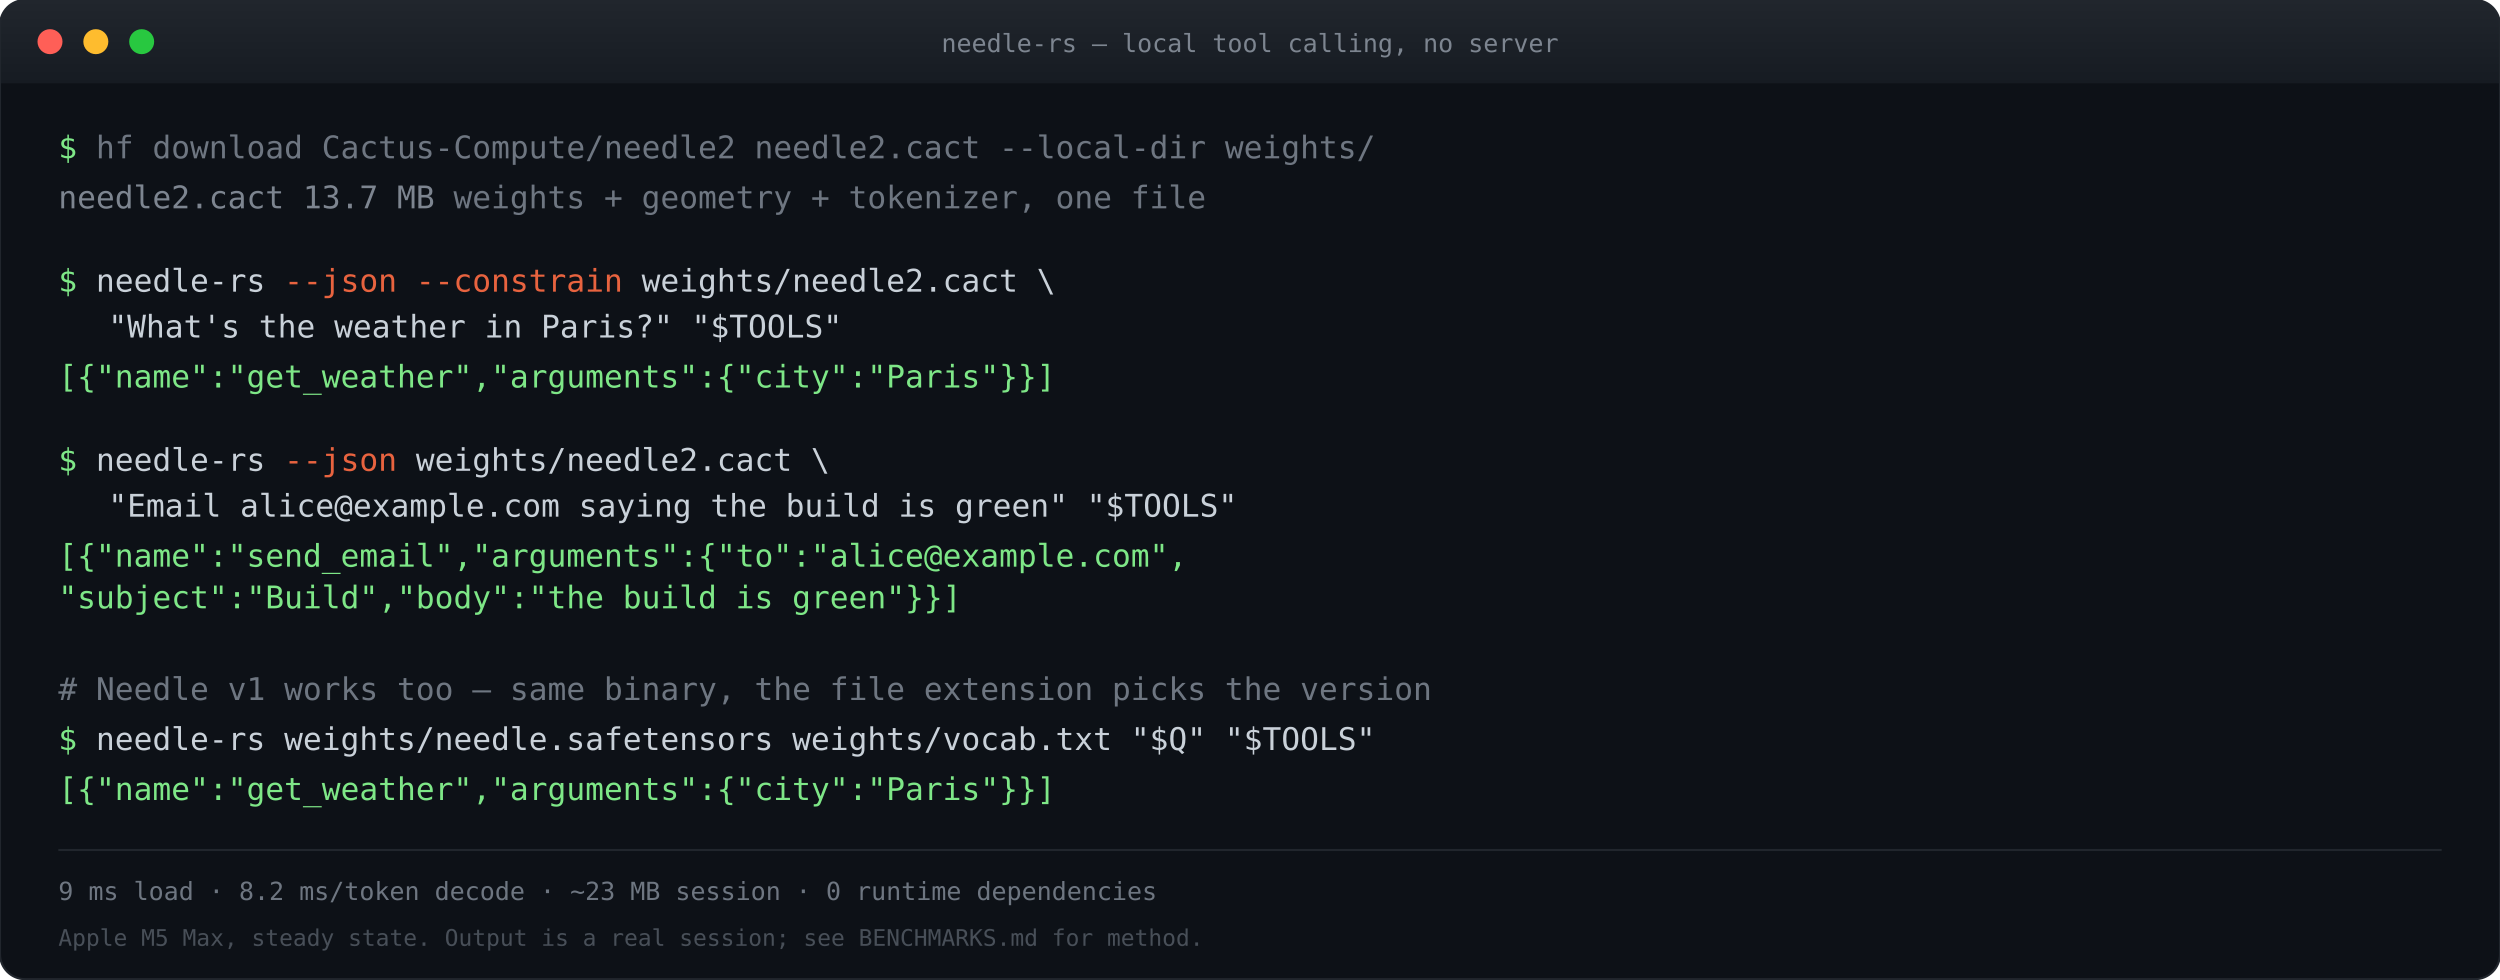
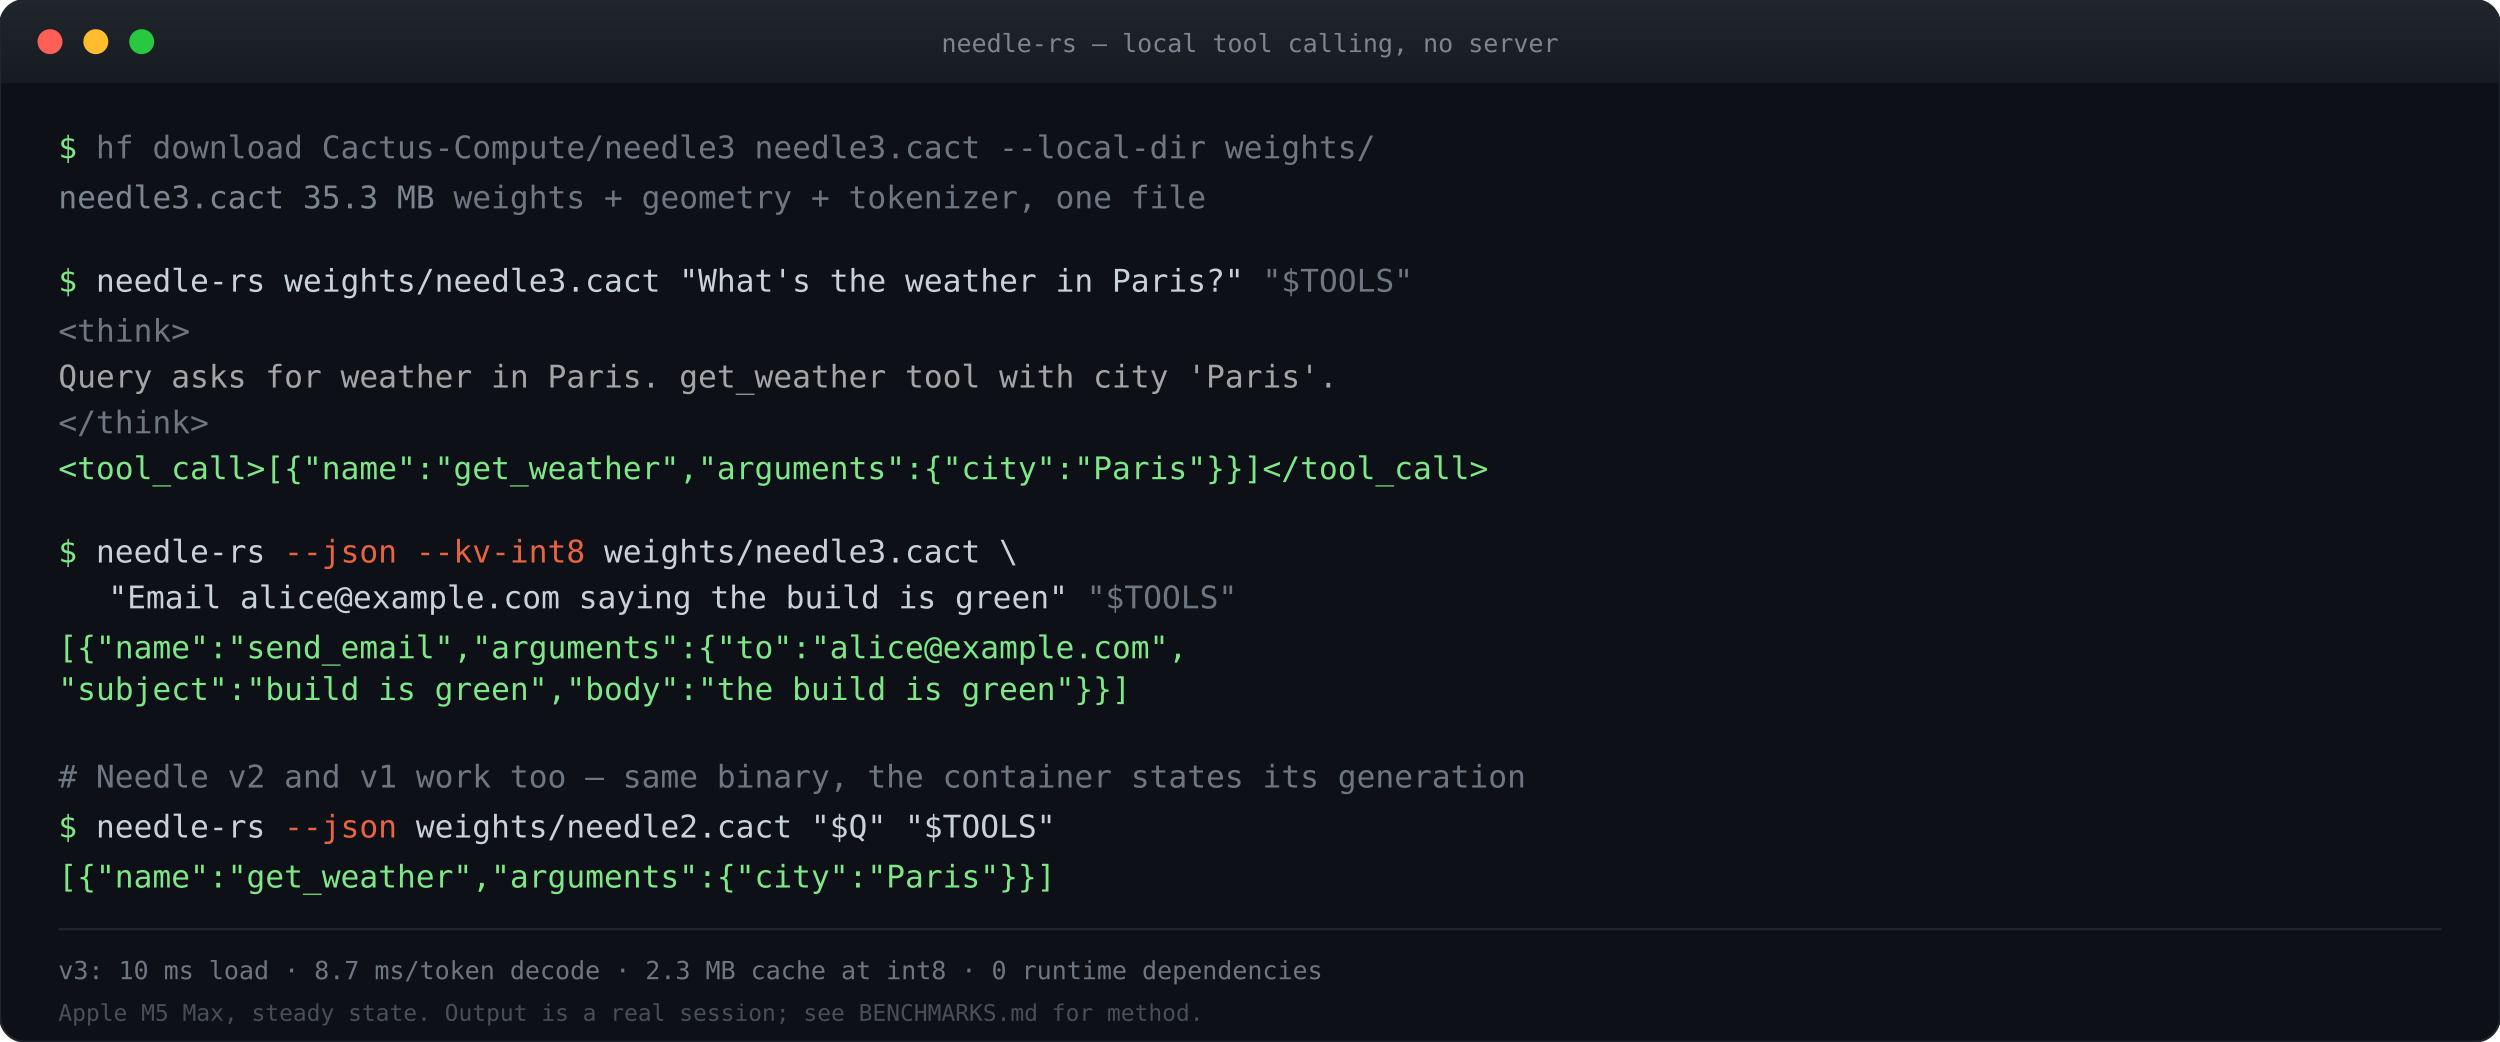
- <svg xmlns="http://www.w3.org/2000/svg" viewBox="0 0 1200 470" width="1200" height="470" role="img" aria-label="A needle-rs terminal session: two tool calls answered locally by Needle v2, then the same query on Needle v1">
+ <svg xmlns="http://www.w3.org/2000/svg" viewBox="0 0 1200 500" width="1200" height="500" role="img" aria-label="A needle-rs terminal session: Needle v3 reasoning before a tool call, the same query with the int8 cache, then Needle v2 and v1 from the same binary">
  <defs>
    <linearGradient id="titlebar" x1="0%" y1="0%" x2="0%" y2="100%">
      <stop offset="0%" stop-color="#21262D" />
      <stop offset="100%" stop-color="#161B22" />
    </linearGradient>
    <clipPath id="round">
-       <rect width="1200" height="470" rx="12" />
+       <rect width="1200" height="500" rx="12" />
    </clipPath>
  </defs>
  <g clip-path="url(#round)">
-     <rect width="1200" height="470" fill="#0D1117" />
+     <rect width="1200" height="500" fill="#0D1117" />
    <rect width="1200" height="40" fill="url(#titlebar)" />
    <circle cx="24" cy="20" r="6" fill="#FF5F57" />
    <circle cx="46" cy="20" r="6" fill="#FEBC2E" />
    <circle cx="68" cy="20" r="6" fill="#28C840" />
    <text x="600" y="25" text-anchor="middle" font-family="ui-monospace, 'JetBrains Mono', 'SF Mono', Menlo, monospace" font-size="12" fill="#7D8590">needle-rs — local tool calling, no server</text>
  </g>
-   <rect width="1200" height="470" rx="12" fill="none" stroke="#21262D" stroke-width="1" />
+   <rect width="1200" height="500" rx="12" fill="none" stroke="#21262D" stroke-width="1" />
  <g font-family="ui-monospace, 'JetBrains Mono', 'SF Mono', Menlo, Consolas, monospace" font-size="15">
    <text x="28" y="76" fill="#6E7681">
-       <tspan fill="#7EE787">$</tspan> hf download Cactus-Compute/needle2 needle2.cact <tspan fill="#6E7681">--local-dir weights/</tspan>
+       <tspan fill="#7EE787">$</tspan> hf download Cactus-Compute/needle3 needle3.cact <tspan fill="#6E7681">--local-dir weights/</tspan>
    </text>
-     <text x="28" y="100" fill="#7D8590">needle2.cact  13.7 MB   <tspan fill="#6E7681">weights + geometry + tokenizer, one file</tspan>
+     <text x="28" y="100" fill="#7D8590">needle3.cact  35.3 MB   <tspan fill="#6E7681">weights + geometry + tokenizer, one file</tspan>
    </text>
    <text x="28" y="140" fill="#C9D1D9">
-       <tspan fill="#7EE787">$</tspan> needle-rs <tspan fill="#E8633F">--json --constrain</tspan> weights/needle2.cact \
+       <tspan fill="#7EE787">$</tspan> needle-rs weights/needle3.cact "What's the weather in Paris?" <tspan fill="#6E7681">"$TOOLS"</tspan>
    </text>
-     <text x="52" y="162" fill="#C9D1D9">"What's the weather in Paris?" "$TOOLS"</text>
-     <text x="28" y="186" fill="#7EE787">[{"name":"get_weather","arguments":{"city":"Paris"}}]</text>
-     <text x="28" y="226" fill="#C9D1D9">
-       <tspan fill="#7EE787">$</tspan> needle-rs <tspan fill="#E8633F">--json</tspan> weights/needle2.cact \
+     <text x="28" y="164" fill="#6E7681">&lt;think&gt;</text>
+     <text x="28" y="186" fill="#A5A5A5">Query asks for weather in Paris. get_weather tool with city 'Paris'.</text>
+     <text x="28" y="208" fill="#6E7681">&lt;/think&gt;</text>
+     <text x="28" y="230" fill="#7EE787">&lt;tool_call&gt;[{"name":"get_weather","arguments":{"city":"Paris"}}]&lt;/tool_call&gt;</text>
+     <text x="28" y="270" fill="#C9D1D9">
+       <tspan fill="#7EE787">$</tspan> needle-rs <tspan fill="#E8633F">--json --kv-int8</tspan> weights/needle3.cact \
    </text>
-     <text x="52" y="248" fill="#C9D1D9">"Email alice@example.com saying the build is green" "$TOOLS"</text>
-     <text x="28" y="272" fill="#7EE787">[{"name":"send_email","arguments":{"to":"alice@example.com",</text>
-     <text x="28" y="292" fill="#7EE787">  "subject":"Build","body":"the build is green"}}]</text>
-     <text x="28" y="336" fill="#6E7681">
-       <tspan fill="#6E7681">#</tspan> Needle v1 works too — same binary, the file extension picks the version
+     <text x="52" y="292" fill="#C9D1D9">"Email alice@example.com saying the build is green" <tspan fill="#6E7681">"$TOOLS"</tspan>
    </text>
-     <text x="28" y="360" fill="#C9D1D9">
-       <tspan fill="#7EE787">$</tspan> needle-rs weights/needle.safetensors weights/vocab.txt "$Q" "$TOOLS"
+     <text x="28" y="316" fill="#7EE787">[{"name":"send_email","arguments":{"to":"alice@example.com",</text>
+     <text x="28" y="336" fill="#7EE787">  "subject":"build is green","body":"the build is green"}}]</text>
+     <text x="28" y="378" fill="#6E7681">
+       <tspan fill="#6E7681">#</tspan> Needle v2 and v1 work too — same binary, the container states its generation
    </text>
-     <text x="28" y="384" fill="#7EE787">[{"name":"get_weather","arguments":{"city":"Paris"}}]</text>
+     <text x="28" y="402" fill="#C9D1D9">
+       <tspan fill="#7EE787">$</tspan> needle-rs <tspan fill="#E8633F">--json</tspan> weights/needle2.cact "$Q" "$TOOLS"
+     </text>
+     <text x="28" y="426" fill="#7EE787">[{"name":"get_weather","arguments":{"city":"Paris"}}]</text>
  </g>
-   <line x1="28" y1="408" x2="1172" y2="408" stroke="#21262D" stroke-width="1" />
-   <text x="28" y="432" font-family="ui-monospace, monospace" font-size="12" fill="#6E7681">9 ms load · 8.2 ms/token decode · ~23 MB session · 0 runtime dependencies</text>
-   <text x="28" y="454" font-family="ui-monospace, monospace" font-size="11" fill="#484F58">
+   <line x1="28" y1="446" x2="1172" y2="446" stroke="#21262D" stroke-width="1" />
+   <text x="28" y="470" font-family="ui-monospace, monospace" font-size="12" fill="#6E7681">v3: 10 ms load · 8.7 ms/token decode · 2.3 MB cache at int8 · 0 runtime dependencies</text>
+   <text x="28" y="490" font-family="ui-monospace, monospace" font-size="11" fill="#484F58">
    Apple M5 Max, steady state. Output is a real session; see BENCHMARKS.md for method.
  </text>
</svg>
